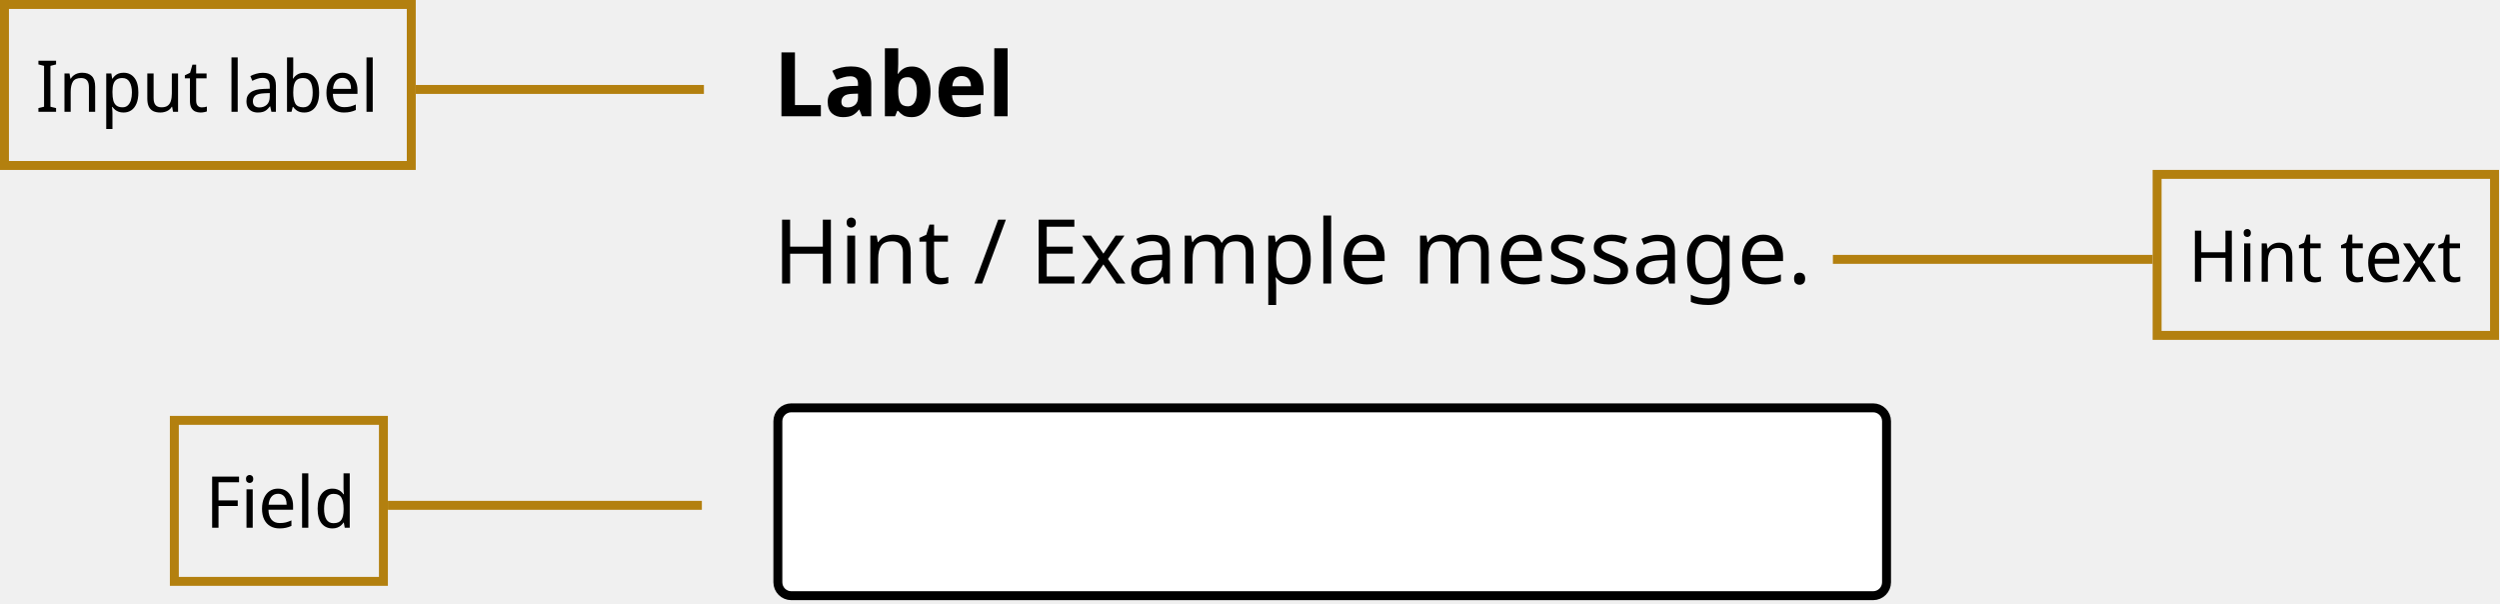
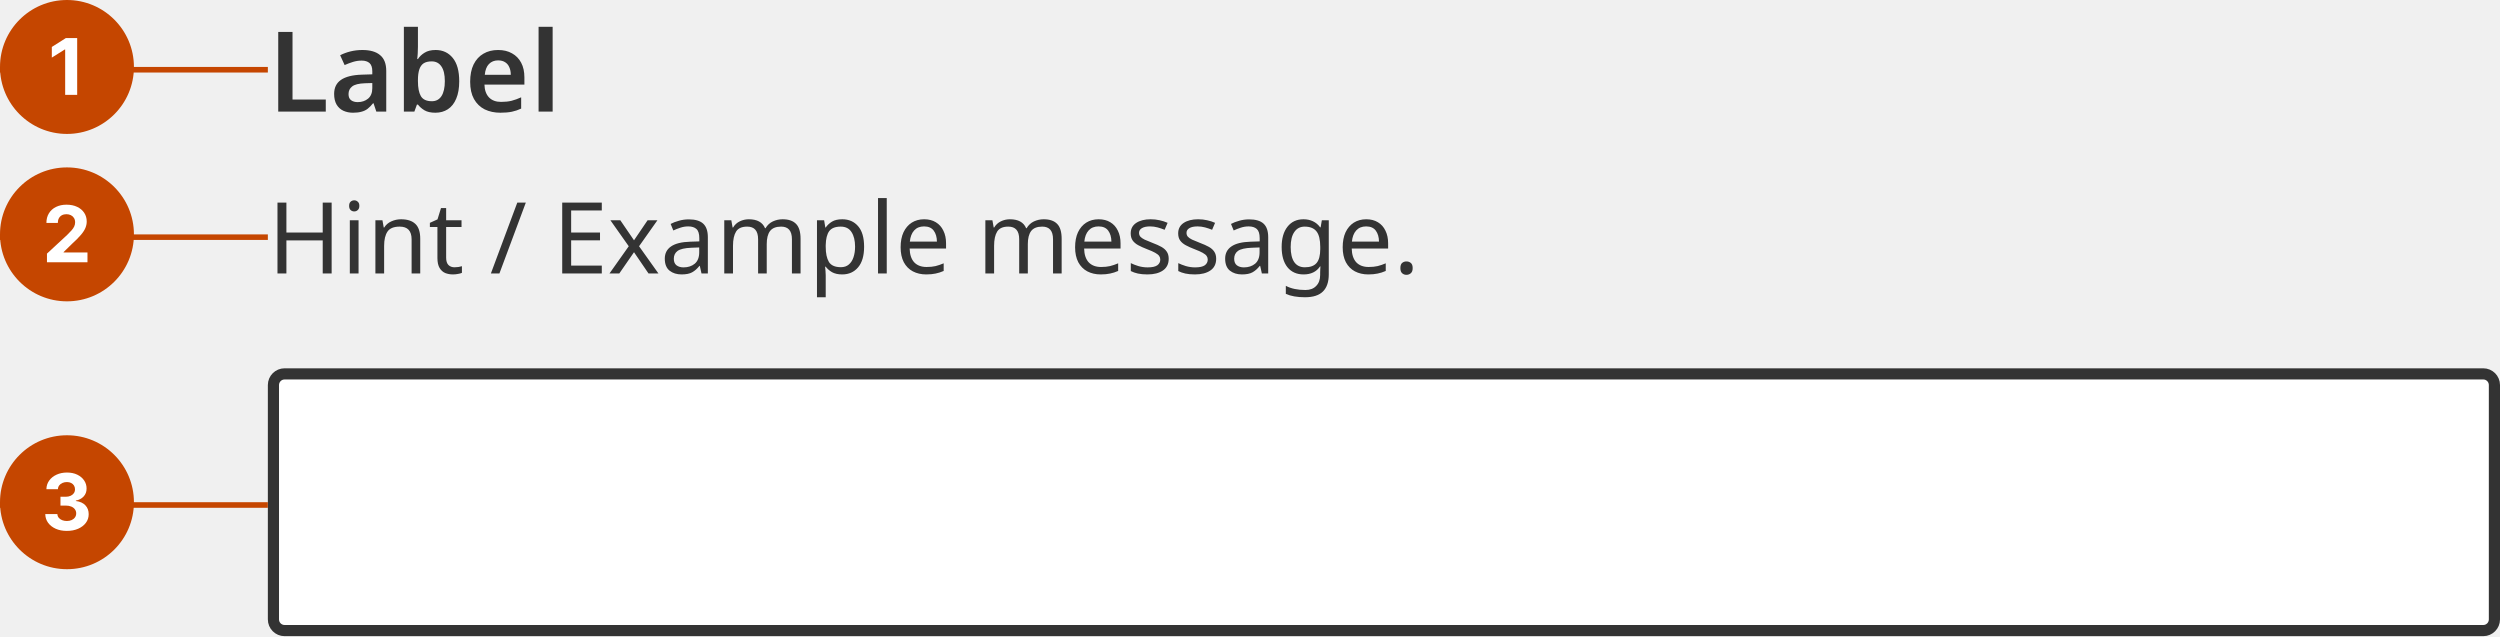
- <svg xmlns="http://www.w3.org/2000/svg" width="559" height="135" viewBox="0 0 559 135" fill="none">
-   <path d="M174.8 25.994V11.714H177.82V23.494H183.62V25.994H174.8ZM190.349 14.854C191.815 14.854 192.935 15.174 193.709 15.814C194.495 16.441 194.889 17.407 194.889 18.714V25.994H192.809L192.229 24.514H192.149C191.682 25.101 191.189 25.527 190.669 25.794C190.149 26.061 189.435 26.194 188.529 26.194C187.555 26.194 186.749 25.914 186.109 25.354C185.469 24.781 185.149 23.907 185.149 22.734C185.149 21.574 185.555 20.721 186.369 20.174C187.182 19.614 188.402 19.308 190.029 19.254L191.929 19.194V18.714C191.929 18.141 191.775 17.721 191.469 17.454C191.175 17.188 190.762 17.054 190.229 17.054C189.695 17.054 189.175 17.134 188.669 17.294C188.162 17.441 187.655 17.628 187.149 17.854L186.169 15.834C186.755 15.527 187.402 15.287 188.109 15.114C188.829 14.941 189.575 14.854 190.349 14.854ZM190.769 20.974C189.809 21.001 189.142 21.174 188.769 21.494C188.395 21.814 188.209 22.234 188.209 22.754C188.209 23.207 188.342 23.534 188.609 23.734C188.875 23.921 189.222 24.014 189.649 24.014C190.289 24.014 190.829 23.828 191.269 23.454C191.709 23.067 191.929 22.527 191.929 21.834V20.934L190.769 20.974ZM200.919 14.334C200.919 14.748 200.906 15.154 200.879 15.554C200.852 15.954 200.826 16.267 200.799 16.494H200.919C201.212 16.041 201.606 15.661 202.099 15.354C202.592 15.034 203.232 14.874 204.019 14.874C205.246 14.874 206.239 15.354 206.999 16.314C207.759 17.261 208.139 18.661 208.139 20.514C208.139 22.381 207.752 23.794 206.979 24.754C206.206 25.714 205.192 26.194 203.939 26.194C203.139 26.194 202.506 26.054 202.039 25.774C201.586 25.481 201.212 25.154 200.919 24.794H200.719L200.219 25.994H197.939V10.794H200.919V14.334ZM203.059 17.254C202.286 17.254 201.739 17.494 201.419 17.974C201.112 18.454 200.946 19.188 200.919 20.174V20.494C200.919 21.547 201.072 22.361 201.379 22.934C201.699 23.494 202.272 23.774 203.099 23.774C203.712 23.774 204.199 23.494 204.559 22.934C204.919 22.361 205.099 21.541 205.099 20.474C205.099 19.407 204.912 18.608 204.539 18.074C204.179 17.527 203.686 17.254 203.059 17.254ZM215.095 14.874C216.602 14.874 217.795 15.307 218.675 16.174C219.555 17.027 219.995 18.247 219.995 19.834V21.274H212.955C212.982 22.114 213.228 22.774 213.695 23.254C214.175 23.734 214.835 23.974 215.675 23.974C216.382 23.974 217.022 23.907 217.595 23.774C218.168 23.628 218.762 23.407 219.375 23.114V25.414C218.842 25.681 218.275 25.874 217.675 25.994C217.088 26.128 216.375 26.194 215.535 26.194C214.442 26.194 213.475 25.994 212.635 25.594C211.795 25.181 211.135 24.561 210.655 23.734C210.175 22.907 209.935 21.867 209.935 20.614C209.935 19.334 210.148 18.274 210.575 17.434C211.015 16.581 211.622 15.941 212.395 15.514C213.168 15.088 214.068 14.874 215.095 14.874ZM215.115 16.994C214.542 16.994 214.062 17.181 213.675 17.554C213.302 17.927 213.082 18.508 213.015 19.294H217.195C217.182 18.628 217.008 18.081 216.675 17.654C216.342 17.214 215.822 16.994 215.115 16.994ZM225.392 25.994H222.412V10.794H225.392V25.994Z" fill="black" />
-   <path d="M185.86 63.395H184.06V56.734H176.74V63.395H174.94V49.114H176.74V55.154H184.06V49.114H185.86V63.395ZM190.424 48.654C190.691 48.654 190.924 48.748 191.124 48.934C191.338 49.108 191.444 49.388 191.444 49.775C191.444 50.148 191.338 50.428 191.124 50.614C190.924 50.801 190.691 50.895 190.424 50.895C190.131 50.895 189.884 50.801 189.684 50.614C189.484 50.428 189.384 50.148 189.384 49.775C189.384 49.388 189.484 49.108 189.684 48.934C189.884 48.748 190.131 48.654 190.424 48.654ZM191.284 52.675V63.395H189.524V52.675H191.284ZM199.84 52.474C201.12 52.474 202.087 52.788 202.74 53.414C203.394 54.028 203.72 55.028 203.72 56.414V63.395H201.98V56.535C201.98 54.815 201.18 53.955 199.58 53.955C198.394 53.955 197.574 54.288 197.12 54.955C196.667 55.621 196.44 56.581 196.44 57.834V63.395H194.68V52.675H196.1L196.36 54.135H196.46C196.807 53.575 197.287 53.161 197.9 52.895C198.514 52.614 199.16 52.474 199.84 52.474ZM210.624 62.154C210.89 62.154 211.164 62.135 211.444 62.094C211.724 62.041 211.95 61.988 212.124 61.934V63.275C211.937 63.368 211.67 63.441 211.324 63.495C210.977 63.561 210.644 63.594 210.324 63.594C209.764 63.594 209.244 63.501 208.764 63.315C208.297 63.114 207.917 62.775 207.624 62.294C207.33 61.815 207.184 61.141 207.184 60.275V54.035H205.664V53.194L207.204 52.495L207.904 50.215H208.944V52.675H212.044V54.035H208.944V60.234C208.944 60.888 209.097 61.374 209.404 61.694C209.724 62.001 210.13 62.154 210.624 62.154ZM225.006 49.114L219.686 63.395H217.966L223.286 49.114H225.006ZM240.322 63.395H232.342V49.114H240.322V50.694H234.142V55.154H239.962V56.715H234.142V61.815H240.322V63.395ZM245.756 57.914L242.056 52.675H244.056L246.816 56.715L249.556 52.675H251.536L247.836 57.914L251.736 63.395H249.736L246.816 59.114L243.856 63.395H241.876L245.756 57.914ZM257.862 52.495C259.168 52.495 260.135 52.781 260.762 53.355C261.388 53.928 261.702 54.841 261.702 56.094V63.395H260.422L260.082 61.874H260.002C259.535 62.461 259.042 62.895 258.522 63.175C258.015 63.455 257.308 63.594 256.402 63.594C255.428 63.594 254.622 63.341 253.982 62.834C253.342 62.315 253.022 61.508 253.022 60.414C253.022 59.348 253.442 58.528 254.282 57.955C255.122 57.368 256.415 57.048 258.162 56.995L259.982 56.934V56.294C259.982 55.401 259.788 54.781 259.402 54.434C259.015 54.088 258.468 53.914 257.762 53.914C257.202 53.914 256.668 54.001 256.162 54.175C255.655 54.334 255.182 54.521 254.742 54.734L254.202 53.414C254.668 53.161 255.222 52.948 255.862 52.775C256.502 52.588 257.168 52.495 257.862 52.495ZM258.382 58.215C257.048 58.268 256.122 58.481 255.602 58.855C255.095 59.228 254.842 59.755 254.842 60.434C254.842 61.035 255.022 61.474 255.382 61.755C255.755 62.035 256.228 62.175 256.802 62.175C257.708 62.175 258.462 61.928 259.062 61.434C259.662 60.928 259.962 60.154 259.962 59.114V58.154L258.382 58.215ZM276.773 52.474C277.986 52.474 278.893 52.788 279.493 53.414C280.093 54.028 280.393 55.028 280.393 56.414V63.395H278.653V56.495C278.653 54.801 277.926 53.955 276.473 53.955C275.433 53.955 274.686 54.255 274.233 54.855C273.793 55.455 273.573 56.328 273.573 57.474V63.395H271.833V56.495C271.833 54.801 271.099 53.955 269.633 53.955C268.553 53.955 267.806 54.288 267.393 54.955C266.979 55.621 266.773 56.581 266.773 57.834V63.395H265.013V52.675H266.433L266.693 54.135H266.793C267.126 53.575 267.573 53.161 268.133 52.895C268.706 52.614 269.313 52.474 269.953 52.474C271.633 52.474 272.726 53.075 273.233 54.275H273.333C273.693 53.661 274.179 53.208 274.793 52.914C275.419 52.621 276.079 52.474 276.773 52.474ZM288.804 52.474C290.124 52.474 291.184 52.934 291.984 53.855C292.797 54.775 293.204 56.161 293.204 58.014C293.204 59.841 292.797 61.228 291.984 62.175C291.184 63.121 290.117 63.594 288.784 63.594C287.957 63.594 287.271 63.441 286.724 63.135C286.191 62.815 285.771 62.448 285.464 62.035H285.344C285.371 62.261 285.397 62.548 285.424 62.895C285.451 63.241 285.464 63.541 285.464 63.794V68.195H283.704V52.675H285.144L285.384 54.135H285.464C285.784 53.668 286.204 53.275 286.724 52.955C287.244 52.635 287.937 52.474 288.804 52.474ZM288.484 53.955C287.391 53.955 286.617 54.261 286.164 54.874C285.724 55.488 285.491 56.421 285.464 57.675V58.014C285.464 59.334 285.677 60.355 286.104 61.075C286.544 61.781 287.351 62.135 288.524 62.135C289.177 62.135 289.711 61.955 290.124 61.594C290.551 61.234 290.864 60.748 291.064 60.135C291.277 59.508 291.384 58.794 291.384 57.995C291.384 56.768 291.144 55.788 290.664 55.054C290.197 54.321 289.471 53.955 288.484 53.955ZM297.769 63.395H296.009V48.194H297.769V63.395ZM305.305 52.474C306.225 52.474 307.012 52.675 307.665 53.075C308.332 53.474 308.838 54.041 309.185 54.775C309.545 55.495 309.725 56.341 309.725 57.315V58.374H302.385C302.412 59.588 302.718 60.514 303.305 61.154C303.905 61.781 304.738 62.094 305.805 62.094C306.485 62.094 307.085 62.035 307.605 61.914C308.138 61.781 308.685 61.594 309.245 61.355V62.895C308.698 63.135 308.158 63.308 307.625 63.414C307.092 63.535 306.458 63.594 305.725 63.594C304.712 63.594 303.812 63.388 303.025 62.974C302.252 62.561 301.645 61.948 301.205 61.135C300.778 60.308 300.565 59.301 300.565 58.114C300.565 56.941 300.758 55.934 301.145 55.094C301.545 54.255 302.098 53.608 302.805 53.154C303.525 52.701 304.358 52.474 305.305 52.474ZM305.285 53.914C304.445 53.914 303.778 54.188 303.285 54.734C302.805 55.268 302.518 56.014 302.425 56.974H307.885C307.872 56.068 307.658 55.334 307.245 54.775C306.832 54.201 306.178 53.914 305.285 53.914ZM329.409 52.474C330.623 52.474 331.529 52.788 332.129 53.414C332.729 54.028 333.029 55.028 333.029 56.414V63.395H331.289V56.495C331.289 54.801 330.563 53.955 329.109 53.955C328.069 53.955 327.323 54.255 326.869 54.855C326.429 55.455 326.209 56.328 326.209 57.474V63.395H324.469V56.495C324.469 54.801 323.736 53.955 322.269 53.955C321.189 53.955 320.443 54.288 320.029 54.955C319.616 55.621 319.409 56.581 319.409 57.834V63.395H317.649V52.675H319.069L319.329 54.135H319.429C319.763 53.575 320.209 53.161 320.769 52.895C321.343 52.614 321.949 52.474 322.589 52.474C324.269 52.474 325.363 53.075 325.869 54.275H325.969C326.329 53.661 326.816 53.208 327.429 52.914C328.056 52.621 328.716 52.474 329.409 52.474ZM340.481 52.474C341.401 52.474 342.187 52.675 342.841 53.075C343.507 53.474 344.014 54.041 344.361 54.775C344.721 55.495 344.901 56.341 344.901 57.315V58.374H337.561C337.587 59.588 337.894 60.514 338.481 61.154C339.081 61.781 339.914 62.094 340.981 62.094C341.661 62.094 342.261 62.035 342.781 61.914C343.314 61.781 343.861 61.594 344.421 61.355V62.895C343.874 63.135 343.334 63.308 342.801 63.414C342.267 63.535 341.634 63.594 340.901 63.594C339.887 63.594 338.987 63.388 338.201 62.974C337.427 62.561 336.821 61.948 336.381 61.135C335.954 60.308 335.741 59.301 335.741 58.114C335.741 56.941 335.934 55.934 336.321 55.094C336.721 54.255 337.274 53.608 337.981 53.154C338.701 52.701 339.534 52.474 340.481 52.474ZM340.461 53.914C339.621 53.914 338.954 54.188 338.461 54.734C337.981 55.268 337.694 56.014 337.601 56.974H343.061C343.047 56.068 342.834 55.334 342.421 54.775C342.007 54.201 341.354 53.914 340.461 53.914ZM354.61 60.434C354.61 61.474 354.223 62.261 353.45 62.794C352.676 63.328 351.636 63.594 350.33 63.594C349.583 63.594 348.936 63.535 348.39 63.414C347.856 63.294 347.383 63.128 346.97 62.914V61.315C347.396 61.528 347.91 61.728 348.51 61.914C349.123 62.088 349.743 62.175 350.37 62.175C351.263 62.175 351.91 62.035 352.31 61.755C352.71 61.461 352.91 61.075 352.91 60.594C352.91 60.328 352.836 60.088 352.69 59.874C352.543 59.661 352.276 59.448 351.89 59.234C351.516 59.021 350.976 58.781 350.27 58.514C349.576 58.248 348.983 57.981 348.49 57.715C347.996 57.448 347.616 57.128 347.35 56.755C347.083 56.381 346.95 55.901 346.95 55.315C346.95 54.408 347.316 53.708 348.05 53.215C348.796 52.721 349.77 52.474 350.97 52.474C351.623 52.474 352.23 52.541 352.79 52.675C353.363 52.794 353.896 52.968 354.39 53.194L353.79 54.594C353.336 54.408 352.863 54.248 352.37 54.114C351.876 53.981 351.37 53.914 350.85 53.914C350.13 53.914 349.576 54.035 349.19 54.275C348.816 54.501 348.63 54.815 348.63 55.215C348.63 55.508 348.716 55.761 348.89 55.974C349.063 56.175 349.35 56.374 349.75 56.575C350.163 56.761 350.71 56.988 351.39 57.255C352.07 57.508 352.65 57.768 353.13 58.035C353.61 58.301 353.976 58.628 354.23 59.014C354.483 59.388 354.61 59.861 354.61 60.434ZM364.18 60.434C364.18 61.474 363.793 62.261 363.02 62.794C362.247 63.328 361.207 63.594 359.9 63.594C359.153 63.594 358.507 63.535 357.96 63.414C357.427 63.294 356.953 63.128 356.54 62.914V61.315C356.967 61.528 357.48 61.728 358.08 61.914C358.693 62.088 359.313 62.175 359.94 62.175C360.833 62.175 361.48 62.035 361.88 61.755C362.28 61.461 362.48 61.075 362.48 60.594C362.48 60.328 362.407 60.088 362.26 59.874C362.113 59.661 361.847 59.448 361.46 59.234C361.087 59.021 360.547 58.781 359.84 58.514C359.147 58.248 358.553 57.981 358.06 57.715C357.567 57.448 357.187 57.128 356.92 56.755C356.653 56.381 356.52 55.901 356.52 55.315C356.52 54.408 356.887 53.708 357.62 53.215C358.367 52.721 359.34 52.474 360.54 52.474C361.193 52.474 361.8 52.541 362.36 52.675C362.933 52.794 363.467 52.968 363.96 53.194L363.36 54.594C362.907 54.408 362.433 54.248 361.94 54.114C361.447 53.981 360.94 53.914 360.42 53.914C359.7 53.914 359.147 54.035 358.76 54.275C358.387 54.501 358.2 54.815 358.2 55.215C358.2 55.508 358.287 55.761 358.46 55.974C358.633 56.175 358.92 56.374 359.32 56.575C359.733 56.761 360.28 56.988 360.96 57.255C361.64 57.508 362.22 57.768 362.7 58.035C363.18 58.301 363.547 58.628 363.8 59.014C364.053 59.388 364.18 59.861 364.18 60.434ZM370.83 52.495C372.137 52.495 373.104 52.781 373.73 53.355C374.357 53.928 374.67 54.841 374.67 56.094V63.395H373.39L373.05 61.874H372.97C372.504 62.461 372.01 62.895 371.49 63.175C370.984 63.455 370.277 63.594 369.37 63.594C368.397 63.594 367.59 63.341 366.95 62.834C366.31 62.315 365.99 61.508 365.99 60.414C365.99 59.348 366.41 58.528 367.25 57.955C368.09 57.368 369.384 57.048 371.13 56.995L372.95 56.934V56.294C372.95 55.401 372.757 54.781 372.37 54.434C371.984 54.088 371.437 53.914 370.73 53.914C370.17 53.914 369.637 54.001 369.13 54.175C368.624 54.334 368.15 54.521 367.71 54.734L367.17 53.414C367.637 53.161 368.19 52.948 368.83 52.775C369.47 52.588 370.137 52.495 370.83 52.495ZM371.35 58.215C370.017 58.268 369.09 58.481 368.57 58.855C368.064 59.228 367.81 59.755 367.81 60.434C367.81 61.035 367.99 61.474 368.35 61.755C368.724 62.035 369.197 62.175 369.77 62.175C370.677 62.175 371.43 61.928 372.03 61.434C372.63 60.928 372.93 60.154 372.93 59.114V58.154L371.35 58.215ZM381.781 52.474C382.488 52.474 383.121 52.608 383.681 52.874C384.255 53.141 384.741 53.548 385.141 54.094H385.241L385.481 52.675H386.881V63.575C386.881 65.108 386.488 66.261 385.701 67.034C384.928 67.808 383.721 68.195 382.081 68.195C380.508 68.195 379.221 67.968 378.221 67.514V65.894C379.275 66.454 380.595 66.734 382.181 66.734C383.101 66.734 383.821 66.461 384.341 65.915C384.875 65.381 385.141 64.648 385.141 63.715V63.294C385.141 63.135 385.148 62.908 385.161 62.614C385.175 62.308 385.188 62.094 385.201 61.974H385.121C384.401 63.054 383.295 63.594 381.801 63.594C380.415 63.594 379.328 63.108 378.541 62.135C377.768 61.161 377.381 59.801 377.381 58.054C377.381 56.348 377.768 54.995 378.541 53.995C379.328 52.981 380.408 52.474 381.781 52.474ZM382.021 53.955C381.128 53.955 380.435 54.315 379.941 55.035C379.448 55.741 379.201 56.755 379.201 58.075C379.201 59.395 379.441 60.408 379.921 61.114C380.415 61.808 381.128 62.154 382.061 62.154C383.141 62.154 383.928 61.868 384.421 61.294C384.915 60.708 385.161 59.768 385.161 58.474V58.054C385.161 56.588 384.908 55.541 384.401 54.914C383.895 54.275 383.101 53.955 382.021 53.955ZM394.426 52.474C395.346 52.474 396.133 52.675 396.786 53.075C397.453 53.474 397.959 54.041 398.306 54.775C398.666 55.495 398.846 56.341 398.846 57.315V58.374H391.506C391.533 59.588 391.839 60.514 392.426 61.154C393.026 61.781 393.859 62.094 394.926 62.094C395.606 62.094 396.206 62.035 396.726 61.914C397.259 61.781 397.806 61.594 398.366 61.355V62.895C397.819 63.135 397.279 63.308 396.746 63.414C396.213 63.535 395.579 63.594 394.846 63.594C393.833 63.594 392.933 63.388 392.146 62.974C391.373 62.561 390.766 61.948 390.326 61.135C389.899 60.308 389.686 59.301 389.686 58.114C389.686 56.941 389.879 55.934 390.266 55.094C390.666 54.255 391.219 53.608 391.926 53.154C392.646 52.701 393.479 52.474 394.426 52.474ZM394.406 53.914C393.566 53.914 392.899 54.188 392.406 54.734C391.926 55.268 391.639 56.014 391.546 56.974H397.006C396.993 56.068 396.779 55.334 396.366 54.775C395.953 54.201 395.299 53.914 394.406 53.914ZM401.315 62.315C401.315 61.821 401.435 61.474 401.675 61.275C401.915 61.075 402.202 60.974 402.535 60.974C402.882 60.974 403.175 61.075 403.415 61.275C403.668 61.474 403.795 61.821 403.795 62.315C403.795 62.794 403.668 63.141 403.415 63.355C403.175 63.568 402.882 63.675 402.535 63.675C402.202 63.675 401.915 63.568 401.675 63.355C401.435 63.141 401.315 62.794 401.315 62.315Z" fill="black" />
-   <rect x="174" y="91.194" width="248" height="42" rx="3" fill="white" />
-   <rect x="174" y="91.194" width="248" height="42" rx="3" stroke="black" stroke-width="2" />
-   <path d="M499.232 62.994H497.808V57.666H492.4V62.994H490.976V51.57H492.4V56.402H497.808V51.57H499.232V62.994ZM503.38 54.418V62.994H501.988V54.418H503.38ZM502.692 51.202C502.905 51.202 503.092 51.277 503.252 51.426C503.412 51.565 503.492 51.789 503.492 52.098C503.492 52.397 503.412 52.621 503.252 52.77C503.092 52.919 502.905 52.994 502.692 52.994C502.468 52.994 502.276 52.919 502.116 52.77C501.956 52.621 501.876 52.397 501.876 52.098C501.876 51.789 501.956 51.565 502.116 51.426C502.276 51.277 502.468 51.202 502.692 51.202ZM509.845 54.258C510.805 54.258 511.53 54.509 512.021 55.01C512.522 55.501 512.773 56.301 512.773 57.41V62.994H511.381V57.506C511.381 56.813 511.237 56.295 510.949 55.954C510.661 55.613 510.218 55.442 509.621 55.442C508.746 55.442 508.138 55.709 507.797 56.242C507.466 56.776 507.301 57.544 507.301 58.546V62.994H505.909V54.418H507.029L507.237 55.586H507.317C507.488 55.288 507.706 55.042 507.973 54.85C508.24 54.648 508.533 54.498 508.853 54.402C509.173 54.306 509.504 54.258 509.845 54.258ZM518.021 62.002C518.223 62.002 518.431 61.986 518.645 61.954C518.858 61.911 519.034 61.869 519.173 61.826V62.898C519.023 62.973 518.81 63.032 518.533 63.074C518.266 63.127 518.01 63.154 517.765 63.154C517.338 63.154 516.943 63.08 516.581 62.93C516.218 62.77 515.925 62.498 515.701 62.114C515.487 61.73 515.381 61.191 515.381 60.498V55.506H514.245V54.834L515.413 54.274L515.941 52.45H516.773V54.418H519.109V55.506H516.773V60.466C516.773 60.989 516.89 61.378 517.125 61.634C517.359 61.88 517.658 62.002 518.021 62.002ZM527.443 62.002C527.645 62.002 527.853 61.986 528.067 61.954C528.28 61.911 528.456 61.869 528.595 61.826V62.898C528.445 62.973 528.232 63.032 527.955 63.074C527.688 63.127 527.432 63.154 527.187 63.154C526.76 63.154 526.365 63.08 526.003 62.93C525.64 62.77 525.347 62.498 525.123 62.114C524.909 61.73 524.803 61.191 524.803 60.498V55.506H523.667V54.834L524.835 54.274L525.363 52.45H526.195V54.418H528.531V55.506H526.195V60.466C526.195 60.989 526.312 61.378 526.547 61.634C526.781 61.88 527.08 62.002 527.443 62.002ZM533.326 54.258C534.02 54.258 534.617 54.418 535.118 54.738C535.62 55.058 536.004 55.511 536.27 56.098C536.548 56.674 536.686 57.352 536.686 58.13V58.978H531.182C531.204 59.949 531.433 60.69 531.87 61.202C532.308 61.703 532.921 61.954 533.71 61.954C534.222 61.954 534.676 61.906 535.07 61.81C535.476 61.703 535.892 61.554 536.318 61.362V62.594C535.902 62.786 535.492 62.925 535.086 63.01C534.692 63.106 534.212 63.154 533.646 63.154C532.878 63.154 532.201 62.989 531.614 62.658C531.028 62.328 530.569 61.837 530.238 61.186C529.908 60.525 529.742 59.719 529.742 58.77C529.742 57.831 529.892 57.026 530.19 56.354C530.489 55.682 530.905 55.165 531.438 54.802C531.982 54.44 532.612 54.258 533.326 54.258ZM533.326 55.41C532.708 55.41 532.217 55.629 531.854 56.066C531.492 56.493 531.278 57.09 531.214 57.858H535.246C535.246 57.367 535.177 56.941 535.038 56.578C534.9 56.215 534.686 55.933 534.398 55.73C534.121 55.517 533.764 55.41 533.326 55.41ZM540.313 58.61L537.529 54.418H539.113L541.161 57.65L543.177 54.418H544.761L541.977 58.61L544.905 62.994H543.321L541.161 59.57L538.969 62.994H537.401L540.313 58.61ZM549.193 62.002C549.395 62.002 549.603 61.986 549.817 61.954C550.03 61.911 550.206 61.869 550.345 61.826V62.898C550.195 62.973 549.982 63.032 549.705 63.074C549.438 63.127 549.182 63.154 548.937 63.154C548.51 63.154 548.115 63.08 547.753 62.93C547.39 62.77 547.097 62.498 546.873 62.114C546.659 61.73 546.553 61.191 546.553 60.498V55.506H545.417V54.834L546.585 54.274L547.113 52.45H547.945V54.418H550.281V55.506H547.945V60.466C547.945 60.989 548.062 61.378 548.297 61.634C548.531 61.88 548.83 62.002 549.193 62.002Z" fill="black" />
-   <rect x="482.52" y="38.994" width="75.48" height="36" stroke="#B3800F" stroke-width="2" />
-   <line x1="481.52" y1="57.994" x2="410" y2="57.994" stroke="#B3800F" stroke-width="2" />
-   <path d="M48.88 117.994H47.456V106.57H53.472V107.834H48.88V111.882H53.184V113.146H48.88V117.994ZM56.531 109.418V117.994H55.139V109.418H56.531ZM55.843 106.202C56.057 106.202 56.243 106.277 56.403 106.426C56.563 106.565 56.643 106.789 56.643 107.098C56.643 107.397 56.563 107.621 56.403 107.77C56.243 107.919 56.057 107.994 55.843 107.994C55.619 107.994 55.427 107.919 55.267 107.77C55.107 107.621 55.027 107.397 55.027 107.098C55.027 106.789 55.107 106.565 55.267 106.426C55.427 106.277 55.619 106.202 55.843 106.202ZM62.197 109.258C62.89 109.258 63.487 109.418 63.989 109.738C64.49 110.058 64.874 110.511 65.141 111.098C65.418 111.674 65.557 112.351 65.557 113.13V113.978H60.053C60.074 114.949 60.303 115.69 60.741 116.202C61.178 116.703 61.791 116.954 62.581 116.954C63.093 116.954 63.546 116.906 63.941 116.81C64.346 116.703 64.762 116.554 65.189 116.362V117.594C64.773 117.786 64.362 117.925 63.957 118.01C63.562 118.106 63.082 118.154 62.517 118.154C61.749 118.154 61.072 117.989 60.485 117.658C59.898 117.327 59.44 116.837 59.109 116.186C58.778 115.525 58.613 114.719 58.613 113.77C58.613 112.831 58.762 112.026 59.061 111.354C59.359 110.682 59.776 110.165 60.309 109.802C60.853 109.439 61.482 109.258 62.197 109.258ZM62.197 110.41C61.578 110.41 61.087 110.629 60.725 111.066C60.362 111.493 60.149 112.09 60.085 112.858H64.117C64.117 112.367 64.047 111.941 63.909 111.578C63.77 111.215 63.557 110.933 63.269 110.73C62.992 110.517 62.634 110.41 62.197 110.41ZM68.969 117.994H67.576V105.834H68.969V117.994ZM74.346 118.154C73.354 118.154 72.554 117.786 71.946 117.05C71.349 116.303 71.05 115.194 71.05 113.722C71.05 112.25 71.354 111.141 71.962 110.394C72.57 109.637 73.37 109.258 74.362 109.258C74.778 109.258 75.141 109.317 75.45 109.434C75.76 109.541 76.026 109.69 76.25 109.882C76.485 110.074 76.682 110.287 76.842 110.522H76.938C76.928 110.383 76.906 110.181 76.874 109.914C76.853 109.637 76.842 109.418 76.842 109.258V105.834H78.234V117.994H77.114L76.906 116.842H76.842C76.682 117.087 76.485 117.311 76.25 117.514C76.026 117.706 75.754 117.861 75.434 117.978C75.125 118.095 74.762 118.154 74.346 118.154ZM74.602 116.986C75.434 116.986 76.016 116.741 76.346 116.25C76.688 115.749 76.858 114.997 76.858 113.994V113.738C76.858 112.671 76.698 111.855 76.378 111.29C76.058 110.714 75.461 110.426 74.586 110.426C73.882 110.426 73.354 110.73 73.002 111.338C72.661 111.935 72.49 112.741 72.49 113.754C72.49 114.778 72.661 115.573 73.002 116.138C73.354 116.703 73.888 116.986 74.602 116.986Z" fill="black" />
-   <rect x="39" y="93.994" width="46.77" height="36" stroke="#B3800F" stroke-width="2" />
-   <line x1="157" y1="112.994" x2="86.77" y2="112.994" stroke="#B3800F" stroke-width="2" />
-   <path d="M12.544 25H8.592V24.168L9.856 23.864V14.728L8.592 14.408V13.576H12.544V14.408L11.28 14.728V23.864L12.544 24.168V25ZM18.356 16.264C19.316 16.264 20.042 16.515 20.532 17.016C21.034 17.507 21.284 18.307 21.284 19.416V25H19.892V19.512C19.892 18.819 19.748 18.301 19.46 17.96C19.172 17.619 18.73 17.448 18.132 17.448C17.258 17.448 16.65 17.715 16.308 18.248C15.978 18.781 15.812 19.549 15.812 20.552V25H14.42V16.424H15.54L15.748 17.592H15.828C15.999 17.293 16.218 17.048 16.484 16.856C16.751 16.653 17.044 16.504 17.364 16.408C17.684 16.312 18.015 16.264 18.356 16.264ZM27.652 16.264C28.644 16.264 29.439 16.632 30.036 17.368C30.644 18.104 30.948 19.213 30.948 20.696C30.948 21.667 30.809 22.488 30.532 23.16C30.255 23.821 29.865 24.323 29.364 24.664C28.873 24.995 28.297 25.16 27.636 25.16C27.22 25.16 26.852 25.101 26.532 24.984C26.223 24.867 25.956 24.717 25.732 24.536C25.508 24.344 25.316 24.136 25.156 23.912H25.06C25.081 24.093 25.103 24.323 25.124 24.6C25.145 24.877 25.156 25.117 25.156 25.32V28.84H23.764V16.424H24.9L25.092 17.592H25.156C25.316 17.347 25.508 17.123 25.732 16.92C25.956 16.717 26.223 16.557 26.532 16.44C26.852 16.323 27.225 16.264 27.652 16.264ZM27.38 17.448C26.847 17.448 26.415 17.56 26.084 17.784C25.764 17.997 25.529 18.323 25.38 18.76C25.231 19.197 25.156 19.752 25.156 20.424V20.696C25.156 21.4 25.22 21.997 25.348 22.488C25.487 22.979 25.721 23.352 26.052 23.608C26.383 23.864 26.836 23.992 27.412 23.992C27.892 23.992 28.287 23.848 28.596 23.56C28.905 23.272 29.135 22.883 29.284 22.392C29.433 21.891 29.508 21.32 29.508 20.68C29.508 19.699 29.332 18.915 28.98 18.328C28.639 17.741 28.105 17.448 27.38 17.448ZM39.83 16.424V25H38.71L38.502 23.864H38.438C38.267 24.163 38.043 24.408 37.766 24.6C37.499 24.792 37.206 24.931 36.886 25.016C36.566 25.112 36.23 25.16 35.878 25.16C35.238 25.16 34.699 25.053 34.262 24.84C33.824 24.616 33.494 24.275 33.27 23.816C33.056 23.357 32.95 22.765 32.95 22.04V16.424H34.358V21.944C34.358 22.627 34.502 23.139 34.79 23.48C35.078 23.821 35.52 23.992 36.118 23.992C36.704 23.992 37.163 23.875 37.494 23.64C37.835 23.395 38.075 23.043 38.214 22.584C38.363 22.115 38.438 21.549 38.438 20.888V16.424H39.83ZM45.126 24.008C45.328 24.008 45.536 23.992 45.75 23.96C45.963 23.917 46.139 23.875 46.278 23.832V24.904C46.128 24.979 45.915 25.037 45.638 25.08C45.371 25.133 45.115 25.16 44.87 25.16C44.443 25.16 44.048 25.085 43.686 24.936C43.323 24.776 43.03 24.504 42.806 24.12C42.592 23.736 42.486 23.197 42.486 22.504V17.512H41.35V16.84L42.518 16.28L43.046 14.456H43.878V16.424H46.214V17.512H43.878V22.472C43.878 22.995 43.995 23.384 44.23 23.64C44.464 23.885 44.763 24.008 45.126 24.008ZM53.172 25H51.78V12.84H53.172V25ZM58.789 16.28C59.771 16.28 60.502 16.509 60.981 16.968C61.472 17.427 61.718 18.157 61.718 19.16V25H60.709L60.438 23.784H60.373C60.139 24.093 59.899 24.355 59.654 24.568C59.419 24.771 59.142 24.92 58.822 25.016C58.512 25.112 58.128 25.16 57.669 25.16C57.19 25.16 56.758 25.069 56.373 24.888C55.989 24.707 55.685 24.429 55.462 24.056C55.237 23.672 55.126 23.192 55.126 22.616C55.126 21.763 55.44 21.107 56.069 20.648C56.699 20.179 57.669 19.923 58.981 19.88L60.342 19.832V19.32C60.342 18.605 60.197 18.109 59.91 17.832C59.632 17.555 59.232 17.416 58.709 17.416C58.294 17.416 57.894 17.485 57.51 17.624C57.136 17.752 56.779 17.901 56.438 18.072L56.005 17.016C56.368 16.813 56.789 16.643 57.27 16.504C57.749 16.355 58.256 16.28 58.789 16.28ZM59.173 20.856C58.192 20.899 57.51 21.069 57.126 21.368C56.752 21.667 56.566 22.088 56.566 22.632C56.566 23.112 56.699 23.464 56.965 23.688C57.232 23.912 57.579 24.024 58.005 24.024C58.667 24.024 59.221 23.827 59.669 23.432C60.117 23.027 60.342 22.408 60.342 21.576V20.808L59.173 20.856ZM65.594 15.8C65.594 16.163 65.583 16.504 65.561 16.824C65.551 17.133 65.535 17.379 65.513 17.56H65.594C65.817 17.197 66.132 16.893 66.537 16.648C66.943 16.403 67.455 16.28 68.073 16.28C69.076 16.28 69.876 16.653 70.474 17.4C71.082 18.136 71.385 19.24 71.385 20.712C71.385 21.693 71.247 22.515 70.969 23.176C70.692 23.837 70.303 24.333 69.802 24.664C69.311 24.995 68.735 25.16 68.073 25.16C67.444 25.16 66.927 25.037 66.522 24.792C66.127 24.547 65.817 24.253 65.594 23.912H65.481L65.21 25H64.201V12.84H65.594V15.8ZM67.817 17.448C67.263 17.448 66.82 17.565 66.49 17.8C66.169 18.024 65.94 18.376 65.802 18.856C65.663 19.325 65.594 19.928 65.594 20.664V20.728C65.594 21.784 65.748 22.595 66.058 23.16C66.377 23.715 66.975 23.992 67.85 23.992C68.543 23.992 69.066 23.709 69.418 23.144C69.769 22.579 69.945 21.763 69.945 20.696C69.945 19.619 69.769 18.808 69.418 18.264C69.066 17.72 68.532 17.448 67.817 17.448ZM76.603 16.264C77.296 16.264 77.894 16.424 78.395 16.744C78.897 17.064 79.281 17.517 79.547 18.104C79.825 18.68 79.963 19.357 79.963 20.136V20.984H74.459C74.481 21.955 74.71 22.696 75.147 23.208C75.585 23.709 76.198 23.96 76.987 23.96C77.499 23.96 77.953 23.912 78.347 23.816C78.752 23.709 79.168 23.56 79.595 23.368V24.6C79.179 24.792 78.769 24.931 78.363 25.016C77.969 25.112 77.489 25.16 76.923 25.16C76.155 25.16 75.478 24.995 74.891 24.664C74.305 24.333 73.846 23.843 73.515 23.192C73.184 22.531 73.019 21.725 73.019 20.776C73.019 19.837 73.168 19.032 73.467 18.36C73.766 17.688 74.182 17.171 74.715 16.808C75.259 16.445 75.888 16.264 76.603 16.264ZM76.603 17.416C75.984 17.416 75.494 17.635 75.131 18.072C74.769 18.499 74.555 19.096 74.491 19.864H78.523C78.523 19.373 78.454 18.947 78.315 18.584C78.177 18.221 77.963 17.939 77.675 17.736C77.398 17.523 77.04 17.416 76.603 17.416ZM83.375 25H81.983V12.84H83.375V25Z" fill="black" />
-   <rect x="1" y="1" width="91" height="36" stroke="#B3800F" stroke-width="2" />
-   <line x1="157.46" y1="20" x2="93" y2="20" stroke="#B3800F" stroke-width="2" />
+ <svg xmlns="http://www.w3.org/2000/svg" width="448" height="114" viewBox="0 0 448 114" fill="none">
+   <path d="M49.86 20V5.72H52.42V17.84H58.38V20H49.86ZM64.936 8.96C66.336 8.96 67.396 9.267 68.116 9.88C68.849 10.48 69.216 11.427 69.216 12.72V20H67.436L66.936 18.5H66.856C66.549 18.887 66.229 19.213 65.896 19.48C65.576 19.733 65.203 19.913 64.776 20.02C64.363 20.14 63.856 20.2 63.256 20.2C62.616 20.2 62.036 20.08 61.516 19.84C61.009 19.6 60.609 19.233 60.316 18.74C60.023 18.233 59.876 17.6 59.876 16.84C59.876 15.72 60.283 14.88 61.096 14.32C61.923 13.747 63.169 13.433 64.836 13.38L66.716 13.32V12.78C66.716 12.087 66.549 11.593 66.216 11.3C65.883 11.007 65.416 10.86 64.816 10.86C64.269 10.86 63.743 10.94 63.236 11.1C62.729 11.26 62.236 11.447 61.756 11.66L60.956 9.9C61.489 9.62 62.096 9.393 62.776 9.22C63.469 9.047 64.189 8.96 64.936 8.96ZM65.396 14.92C64.289 14.96 63.523 15.153 63.096 15.5C62.669 15.833 62.456 16.287 62.456 16.86C62.456 17.367 62.609 17.733 62.916 17.96C63.223 18.187 63.616 18.3 64.096 18.3C64.829 18.3 65.449 18.093 65.956 17.68C66.463 17.253 66.716 16.627 66.716 15.8V14.88L65.396 14.92ZM74.894 8.4C74.894 8.827 74.881 9.24 74.854 9.64C74.827 10.04 74.801 10.353 74.774 10.58H74.894C75.187 10.127 75.587 9.747 76.094 9.44C76.601 9.12 77.261 8.96 78.074 8.96C79.341 8.96 80.361 9.433 81.134 10.38C81.907 11.327 82.294 12.72 82.294 14.56C82.294 15.8 82.114 16.84 81.754 17.68C81.407 18.52 80.907 19.153 80.254 19.58C79.614 19.993 78.867 20.2 78.014 20.2C77.201 20.2 76.547 20.053 76.054 19.76C75.574 19.467 75.187 19.127 74.894 18.74H74.714L74.254 20H72.374V4.8H74.894V8.4ZM77.354 11C76.741 11 76.254 11.12 75.894 11.36C75.547 11.6 75.294 11.967 75.134 12.46C74.974 12.953 74.894 13.58 74.894 14.34V14.56C74.894 15.72 75.067 16.607 75.414 17.22C75.774 17.833 76.434 18.14 77.394 18.14C78.141 18.14 78.714 17.833 79.114 17.22C79.514 16.593 79.714 15.7 79.714 14.54C79.714 13.367 79.507 12.487 79.094 11.9C78.694 11.3 78.114 11 77.354 11ZM89.253 8.96C90.227 8.96 91.06 9.16 91.753 9.56C92.46 9.947 93.007 10.507 93.393 11.24C93.78 11.96 93.973 12.84 93.973 13.88V15.16H86.813C86.84 16.147 87.113 16.913 87.633 17.46C88.153 17.993 88.873 18.26 89.793 18.26C90.5 18.26 91.127 18.193 91.673 18.06C92.233 17.913 92.807 17.707 93.393 17.44V19.46C92.86 19.713 92.307 19.9 91.733 20.02C91.16 20.14 90.473 20.2 89.673 20.2C88.62 20.2 87.68 20 86.853 19.6C86.04 19.187 85.4 18.567 84.933 17.74C84.48 16.913 84.253 15.887 84.253 14.66C84.253 13.42 84.46 12.38 84.873 11.54C85.3 10.687 85.887 10.047 86.633 9.62C87.38 9.18 88.253 8.96 89.253 8.96ZM89.253 10.82C88.587 10.82 88.04 11.04 87.613 11.48C87.2 11.907 86.953 12.547 86.873 13.4H91.533C91.533 12.893 91.447 12.447 91.273 12.06C91.113 11.673 90.867 11.373 90.533 11.16C90.2 10.933 89.773 10.82 89.253 10.82ZM99.034 20H96.514V4.8H99.034V20Z" fill="#333333" />
+   <path d="M59.431 49H57.831V43.08H51.324V49H49.724V36.307H51.324V41.676H57.831V36.307H59.431V49ZM63.488 35.898C63.725 35.898 63.933 35.981 64.11 36.147C64.3 36.301 64.395 36.55 64.395 36.893C64.395 37.225 64.3 37.474 64.11 37.64C63.933 37.806 63.725 37.889 63.488 37.889C63.227 37.889 63.008 37.806 62.83 37.64C62.653 37.474 62.564 37.225 62.564 36.893C62.564 36.55 62.653 36.301 62.83 36.147C63.008 35.981 63.227 35.898 63.488 35.898ZM64.253 39.471V49H62.688V39.471H64.253ZM71.858 39.293C72.996 39.293 73.855 39.572 74.436 40.129C75.017 40.674 75.307 41.563 75.307 42.796V49H73.76V42.902C73.76 41.373 73.049 40.609 71.627 40.609C70.572 40.609 69.843 40.905 69.44 41.498C69.037 42.09 68.836 42.944 68.836 44.058V49H67.272V39.471H68.534L68.765 40.769H68.854C69.162 40.271 69.589 39.904 70.134 39.667C70.679 39.418 71.254 39.293 71.858 39.293ZM81.443 47.898C81.68 47.898 81.923 47.88 82.172 47.844C82.421 47.797 82.623 47.75 82.777 47.702V48.893C82.611 48.976 82.374 49.041 82.066 49.089C81.757 49.148 81.461 49.178 81.177 49.178C80.679 49.178 80.217 49.095 79.79 48.929C79.375 48.751 79.037 48.449 78.777 48.022C78.516 47.596 78.386 46.997 78.386 46.227V40.68H77.034V39.933L78.403 39.311L79.026 37.284H79.95V39.471H82.706V40.68H79.95V46.191C79.95 46.772 80.086 47.204 80.359 47.489C80.643 47.761 81.005 47.898 81.443 47.898ZM94.227 36.307L89.498 49H87.969L92.698 36.307H94.227ZM107.842 49H100.749V36.307H107.842V37.711H102.349V41.676H107.522V43.062H102.349V47.596H107.842V49ZM112.672 44.129L109.383 39.471H111.161L113.614 43.062L116.049 39.471H117.809L114.521 44.129L117.987 49H116.209L113.614 45.196L110.983 49H109.223L112.672 44.129ZM123.433 39.311C124.594 39.311 125.453 39.566 126.01 40.076C126.567 40.585 126.846 41.397 126.846 42.511V49H125.708L125.406 47.649H125.335C124.92 48.17 124.481 48.556 124.019 48.804C123.569 49.053 122.941 49.178 122.135 49.178C121.27 49.178 120.553 48.953 119.984 48.502C119.415 48.04 119.13 47.323 119.13 46.351C119.13 45.403 119.504 44.674 120.25 44.164C120.997 43.643 122.147 43.358 123.699 43.311L125.317 43.258V42.689C125.317 41.895 125.145 41.344 124.801 41.036C124.458 40.727 123.972 40.573 123.344 40.573C122.846 40.573 122.372 40.65 121.921 40.804C121.471 40.947 121.05 41.113 120.659 41.302L120.179 40.129C120.594 39.904 121.086 39.714 121.655 39.56C122.224 39.394 122.816 39.311 123.433 39.311ZM123.895 44.396C122.71 44.443 121.886 44.633 121.424 44.964C120.973 45.296 120.748 45.764 120.748 46.369C120.748 46.902 120.908 47.293 121.228 47.542C121.56 47.791 121.981 47.916 122.49 47.916C123.296 47.916 123.966 47.696 124.499 47.258C125.033 46.807 125.299 46.12 125.299 45.196V44.342L123.895 44.396ZM140.242 39.293C141.321 39.293 142.127 39.572 142.66 40.129C143.193 40.674 143.46 41.563 143.46 42.796V49H141.913V42.867C141.913 41.361 141.267 40.609 139.976 40.609C139.051 40.609 138.387 40.876 137.984 41.409C137.593 41.942 137.398 42.718 137.398 43.738V49H135.851V42.867C135.851 41.361 135.199 40.609 133.896 40.609C132.936 40.609 132.272 40.905 131.904 41.498C131.537 42.09 131.353 42.944 131.353 44.058V49H129.789V39.471H131.051L131.282 40.769H131.371C131.667 40.271 132.064 39.904 132.562 39.667C133.072 39.418 133.611 39.293 134.18 39.293C135.673 39.293 136.645 39.827 137.096 40.893H137.184C137.504 40.348 137.937 39.945 138.482 39.684C139.039 39.424 139.626 39.293 140.242 39.293ZM150.937 39.293C152.11 39.293 153.052 39.702 153.763 40.52C154.486 41.338 154.848 42.57 154.848 44.218C154.848 45.842 154.486 47.074 153.763 47.916C153.052 48.757 152.104 49.178 150.919 49.178C150.184 49.178 149.574 49.041 149.088 48.769C148.614 48.484 148.241 48.158 147.968 47.791H147.861C147.885 47.993 147.909 48.247 147.932 48.556C147.956 48.864 147.968 49.13 147.968 49.356V53.267H146.403V39.471H147.683L147.897 40.769H147.968C148.252 40.354 148.626 40.004 149.088 39.72C149.55 39.436 150.166 39.293 150.937 39.293ZM150.652 40.609C149.681 40.609 148.993 40.882 148.59 41.427C148.199 41.972 147.992 42.801 147.968 43.916V44.218C147.968 45.391 148.158 46.298 148.537 46.938C148.928 47.566 149.645 47.88 150.688 47.88C151.269 47.88 151.743 47.72 152.11 47.4C152.489 47.08 152.768 46.647 152.946 46.102C153.135 45.545 153.23 44.911 153.23 44.2C153.23 43.11 153.017 42.239 152.59 41.587C152.175 40.935 151.529 40.609 150.652 40.609ZM158.905 49H157.341V35.489H158.905V49ZM165.604 39.293C166.422 39.293 167.121 39.471 167.702 39.827C168.295 40.182 168.745 40.686 169.053 41.338C169.373 41.978 169.533 42.73 169.533 43.596V44.538H163.009C163.032 45.616 163.305 46.44 163.827 47.009C164.36 47.566 165.101 47.844 166.049 47.844C166.653 47.844 167.187 47.791 167.649 47.684C168.123 47.566 168.609 47.4 169.107 47.187V48.556C168.621 48.769 168.141 48.923 167.667 49.018C167.192 49.124 166.629 49.178 165.978 49.178C165.077 49.178 164.277 48.994 163.578 48.627C162.89 48.259 162.351 47.714 161.96 46.991C161.581 46.256 161.391 45.361 161.391 44.307C161.391 43.264 161.563 42.369 161.907 41.622C162.262 40.876 162.754 40.301 163.382 39.898C164.022 39.495 164.763 39.293 165.604 39.293ZM165.587 40.573C164.84 40.573 164.247 40.816 163.809 41.302C163.382 41.776 163.127 42.44 163.044 43.293H167.898C167.886 42.487 167.696 41.836 167.329 41.338C166.961 40.828 166.381 40.573 165.587 40.573ZM187.03 39.293C188.109 39.293 188.915 39.572 189.448 40.129C189.982 40.674 190.248 41.563 190.248 42.796V49H188.702V42.867C188.702 41.361 188.056 40.609 186.764 40.609C185.839 40.609 185.176 40.876 184.773 41.409C184.382 41.942 184.186 42.718 184.186 43.738V49H182.639V42.867C182.639 41.361 181.987 40.609 180.684 40.609C179.724 40.609 179.06 40.905 178.693 41.498C178.325 42.09 178.142 42.944 178.142 44.058V49H176.577V39.471H177.839L178.07 40.769H178.159C178.456 40.271 178.853 39.904 179.35 39.667C179.86 39.418 180.399 39.293 180.968 39.293C182.462 39.293 183.433 39.827 183.884 40.893H183.973C184.293 40.348 184.725 39.945 185.27 39.684C185.827 39.424 186.414 39.293 187.03 39.293ZM196.872 39.293C197.689 39.293 198.389 39.471 198.969 39.827C199.562 40.182 200.012 40.686 200.321 41.338C200.641 41.978 200.801 42.73 200.801 43.596V44.538H194.276C194.3 45.616 194.572 46.44 195.094 47.009C195.627 47.566 196.368 47.844 197.316 47.844C197.921 47.844 198.454 47.791 198.916 47.684C199.39 47.566 199.876 47.4 200.374 47.187V48.556C199.888 48.769 199.408 48.923 198.934 49.018C198.46 49.124 197.897 49.178 197.245 49.178C196.344 49.178 195.544 48.994 194.845 48.627C194.158 48.259 193.618 47.714 193.227 46.991C192.848 46.256 192.658 45.361 192.658 44.307C192.658 43.264 192.83 42.369 193.174 41.622C193.529 40.876 194.021 40.301 194.649 39.898C195.289 39.495 196.03 39.293 196.872 39.293ZM196.854 40.573C196.107 40.573 195.515 40.816 195.076 41.302C194.649 41.776 194.395 42.44 194.312 43.293H199.165C199.153 42.487 198.964 41.836 198.596 41.338C198.229 40.828 197.648 40.573 196.854 40.573ZM209.431 46.369C209.431 47.293 209.087 47.993 208.4 48.467C207.712 48.941 206.788 49.178 205.626 49.178C204.963 49.178 204.388 49.124 203.902 49.018C203.428 48.911 203.007 48.763 202.64 48.573V47.151C203.019 47.341 203.475 47.519 204.009 47.684C204.554 47.839 205.105 47.916 205.662 47.916C206.456 47.916 207.031 47.791 207.386 47.542C207.742 47.282 207.92 46.938 207.92 46.511C207.92 46.274 207.855 46.061 207.724 45.871C207.594 45.681 207.357 45.492 207.013 45.302C206.681 45.113 206.201 44.899 205.573 44.662C204.957 44.425 204.429 44.188 203.991 43.951C203.552 43.714 203.215 43.43 202.978 43.098C202.74 42.766 202.622 42.339 202.622 41.818C202.622 41.012 202.948 40.39 203.6 39.951C204.263 39.513 205.129 39.293 206.195 39.293C206.776 39.293 207.315 39.353 207.813 39.471C208.323 39.578 208.797 39.732 209.235 39.933L208.702 41.178C208.299 41.012 207.878 40.87 207.44 40.751C207.001 40.633 206.551 40.573 206.089 40.573C205.449 40.573 204.957 40.68 204.613 40.893C204.281 41.095 204.115 41.373 204.115 41.729C204.115 41.99 204.192 42.215 204.346 42.404C204.5 42.582 204.755 42.76 205.111 42.938C205.478 43.104 205.964 43.305 206.569 43.542C207.173 43.767 207.689 43.998 208.115 44.236C208.542 44.473 208.868 44.763 209.093 45.107C209.318 45.438 209.431 45.859 209.431 46.369ZM217.938 46.369C217.938 47.293 217.594 47.993 216.907 48.467C216.219 48.941 215.295 49.178 214.133 49.178C213.47 49.178 212.895 49.124 212.409 49.018C211.935 48.911 211.514 48.763 211.147 48.573V47.151C211.526 47.341 211.982 47.519 212.516 47.684C213.061 47.839 213.612 47.916 214.169 47.916C214.963 47.916 215.538 47.791 215.893 47.542C216.249 47.282 216.427 46.938 216.427 46.511C216.427 46.274 216.361 46.061 216.231 45.871C216.101 45.681 215.864 45.492 215.52 45.302C215.188 45.113 214.708 44.899 214.08 44.662C213.464 44.425 212.936 44.188 212.498 43.951C212.059 43.714 211.721 43.43 211.484 43.098C211.247 42.766 211.129 42.339 211.129 41.818C211.129 41.012 211.455 40.39 212.107 39.951C212.77 39.513 213.636 39.293 214.702 39.293C215.283 39.293 215.822 39.353 216.32 39.471C216.83 39.578 217.304 39.732 217.742 39.933L217.209 41.178C216.806 41.012 216.385 40.87 215.947 40.751C215.508 40.633 215.058 40.573 214.596 40.573C213.956 40.573 213.464 40.68 213.12 40.893C212.788 41.095 212.622 41.373 212.622 41.729C212.622 41.99 212.699 42.215 212.853 42.404C213.007 42.582 213.262 42.76 213.618 42.938C213.985 43.104 214.471 43.305 215.076 43.542C215.68 43.767 216.196 43.998 216.622 44.236C217.049 44.473 217.375 44.763 217.6 45.107C217.825 45.438 217.938 45.859 217.938 46.369ZM223.849 39.311C225.011 39.311 225.87 39.566 226.427 40.076C226.984 40.585 227.263 41.397 227.263 42.511V49H226.125L225.823 47.649H225.751C225.337 48.17 224.898 48.556 224.436 48.804C223.985 49.053 223.357 49.178 222.551 49.178C221.686 49.178 220.969 48.953 220.4 48.502C219.831 48.04 219.547 47.323 219.547 46.351C219.547 45.403 219.92 44.674 220.667 44.164C221.414 43.643 222.563 43.358 224.116 43.311L225.734 43.258V42.689C225.734 41.895 225.562 41.344 225.218 41.036C224.874 40.727 224.388 40.573 223.76 40.573C223.263 40.573 222.788 40.65 222.338 40.804C221.888 40.947 221.467 41.113 221.076 41.302L220.596 40.129C221.011 39.904 221.503 39.714 222.071 39.56C222.64 39.394 223.233 39.311 223.849 39.311ZM224.311 44.396C223.126 44.443 222.303 44.633 221.84 44.964C221.39 45.296 221.165 45.764 221.165 46.369C221.165 46.902 221.325 47.293 221.645 47.542C221.977 47.791 222.397 47.916 222.907 47.916C223.713 47.916 224.383 47.696 224.916 47.258C225.449 46.807 225.716 46.12 225.716 45.196V44.342L224.311 44.396ZM233.583 39.293C234.211 39.293 234.774 39.412 235.272 39.649C235.782 39.886 236.214 40.247 236.57 40.733H236.659L236.872 39.471H238.117V49.16C238.117 50.523 237.767 51.548 237.068 52.236C236.38 52.923 235.308 53.267 233.85 53.267C232.451 53.267 231.308 53.065 230.419 52.662V51.222C231.355 51.72 232.529 51.969 233.939 51.969C234.757 51.969 235.397 51.726 235.859 51.24C236.333 50.766 236.57 50.114 236.57 49.284V48.911C236.57 48.769 236.576 48.567 236.588 48.307C236.6 48.034 236.611 47.844 236.623 47.738H236.552C235.912 48.698 234.929 49.178 233.601 49.178C232.369 49.178 231.403 48.745 230.703 47.88C230.016 47.015 229.672 45.806 229.672 44.253C229.672 42.736 230.016 41.533 230.703 40.644C231.403 39.744 232.363 39.293 233.583 39.293ZM233.797 40.609C233.003 40.609 232.386 40.929 231.948 41.569C231.509 42.197 231.29 43.098 231.29 44.271C231.29 45.444 231.503 46.345 231.93 46.973C232.369 47.59 233.003 47.898 233.832 47.898C234.792 47.898 235.491 47.643 235.93 47.133C236.369 46.612 236.588 45.776 236.588 44.627V44.253C236.588 42.95 236.363 42.019 235.912 41.462C235.462 40.893 234.757 40.609 233.797 40.609ZM244.823 39.293C245.641 39.293 246.34 39.471 246.921 39.827C247.513 40.182 247.964 40.686 248.272 41.338C248.592 41.978 248.752 42.73 248.752 43.596V44.538H242.228C242.251 45.616 242.524 46.44 243.045 47.009C243.579 47.566 244.319 47.844 245.268 47.844C245.872 47.844 246.405 47.791 246.868 47.684C247.342 47.566 247.828 47.4 248.325 47.187V48.556C247.839 48.769 247.359 48.923 246.885 49.018C246.411 49.124 245.848 49.178 245.196 49.178C244.296 49.178 243.496 48.994 242.796 48.627C242.109 48.259 241.57 47.714 241.179 46.991C240.799 46.256 240.61 45.361 240.61 44.307C240.61 43.264 240.782 42.369 241.125 41.622C241.481 40.876 241.973 40.301 242.601 39.898C243.241 39.495 243.982 39.293 244.823 39.293ZM244.805 40.573C244.059 40.573 243.466 40.816 243.028 41.302C242.601 41.776 242.346 42.44 242.263 43.293H247.116C247.105 42.487 246.915 41.836 246.548 41.338C246.18 40.828 245.599 40.573 244.805 40.573ZM250.947 48.04C250.947 47.602 251.053 47.293 251.267 47.116C251.48 46.938 251.735 46.849 252.031 46.849C252.339 46.849 252.6 46.938 252.813 47.116C253.039 47.293 253.151 47.602 253.151 48.04C253.151 48.467 253.039 48.775 252.813 48.964C252.6 49.154 252.339 49.249 252.031 49.249C251.735 49.249 251.48 49.154 251.267 48.964C251.053 48.775 250.947 48.467 250.947 48.04Z" fill="#333333" />
+   <rect x="49" y="67" width="398" height="46" rx="2" fill="white" />
+   <rect x="49" y="67" width="398" height="46" rx="2" stroke="#333333" stroke-width="2" />
+   <g clip-path="url(#clip0_6971_17814)">
+     <rect y="42" width="48" height="1" fill="#C54600" />
+     <g clip-path="url(#clip1_6971_17814)">
+       <rect y="30" width="24" height="24" rx="12" fill="#C54600" />
+       <path d="M8.416 47V45.449L12.04 42.093C12.349 41.795 12.607 41.526 12.816 41.288C13.028 41.049 13.189 40.815 13.298 40.587C13.408 40.355 13.462 40.104 13.462 39.836C13.462 39.538 13.394 39.281 13.258 39.065C13.123 38.847 12.937 38.679 12.702 38.563C12.466 38.444 12.2 38.384 11.901 38.384C11.59 38.384 11.318 38.447 11.086 38.573C10.854 38.699 10.675 38.88 10.549 39.115C10.423 39.35 10.36 39.63 10.36 39.955H8.317C8.317 39.289 8.467 38.711 8.769 38.22C9.071 37.73 9.493 37.35 10.037 37.082C10.58 36.813 11.207 36.679 11.916 36.679C12.645 36.679 13.28 36.808 13.82 37.067C14.364 37.322 14.786 37.677 15.088 38.131C15.39 38.585 15.54 39.105 15.54 39.692C15.54 40.076 15.464 40.456 15.312 40.83C15.163 41.205 14.896 41.621 14.511 42.078C14.127 42.532 13.585 43.077 12.886 43.714L11.399 45.17V45.24H15.675V47H8.416Z" fill="white" />
+     </g>
+   </g>
+   <g clip-path="url(#clip2_6971_17814)">
+     <rect y="12" width="48" height="1" fill="#C54600" />
+     <g clip-path="url(#clip3_6971_17814)">
+       <rect width="24" height="24" rx="12" fill="#C54600" />
+       <path d="M13.83 6.818V17H11.678V8.862H11.618L9.286 10.323V8.414L11.807 6.818H13.83Z" fill="white" />
+     </g>
+   </g>
+   <g clip-path="url(#clip4_6971_17814)">
+     <rect y="90" width="48" height="1" fill="#C54600" />
+     <g clip-path="url(#clip5_6971_17814)">
+       <rect y="78" width="24" height="24" rx="12" fill="#C54600" />
+       <path d="M11.975 95.139C11.232 95.139 10.571 95.012 9.991 94.756C9.414 94.498 8.958 94.143 8.624 93.692C8.292 93.238 8.122 92.715 8.112 92.121H10.279C10.293 92.37 10.374 92.589 10.523 92.778C10.675 92.963 10.877 93.108 11.129 93.21C11.381 93.313 11.665 93.364 11.979 93.364C12.308 93.364 12.598 93.306 12.85 93.19C13.101 93.074 13.299 92.914 13.441 92.708C13.584 92.503 13.655 92.266 13.655 91.997C13.655 91.725 13.579 91.485 13.426 91.276C13.277 91.064 13.062 90.898 12.78 90.779C12.502 90.66 12.17 90.6 11.786 90.6H10.836V89.019H11.786C12.11 89.019 12.397 88.963 12.646 88.85C12.898 88.737 13.093 88.582 13.232 88.383C13.371 88.181 13.441 87.945 13.441 87.677C13.441 87.422 13.38 87.198 13.257 87.006C13.138 86.81 12.969 86.658 12.75 86.548C12.535 86.439 12.283 86.384 11.994 86.384C11.703 86.384 11.436 86.437 11.194 86.543C10.952 86.646 10.758 86.794 10.612 86.986C10.466 87.178 10.389 87.403 10.379 87.662H8.315C8.325 87.075 8.493 86.558 8.818 86.111C9.142 85.663 9.58 85.314 10.13 85.062C10.684 84.807 11.308 84.679 12.004 84.679C12.707 84.679 13.322 84.807 13.849 85.062C14.376 85.317 14.785 85.662 15.077 86.096C15.372 86.527 15.518 87.011 15.514 87.548C15.518 88.118 15.34 88.593 14.982 88.974C14.628 89.356 14.165 89.597 13.595 89.7V89.78C14.344 89.876 14.914 90.136 15.306 90.56C15.7 90.981 15.895 91.508 15.892 92.141C15.895 92.721 15.728 93.237 15.39 93.688C15.055 94.138 14.593 94.493 14.003 94.751C13.413 95.01 12.737 95.139 11.975 95.139Z" fill="white" />
+     </g>
+   </g>
+   <defs>
+     <clipPath id="clip0_6971_17814">
+       <rect width="48" height="24" fill="white" transform="translate(0 30)" />
+     </clipPath>
+     <clipPath id="clip1_6971_17814">
+       <rect y="30" width="24" height="24" rx="12" fill="white" />
+     </clipPath>
+     <clipPath id="clip2_6971_17814">
+       <rect width="48" height="24" fill="white" />
+     </clipPath>
+     <clipPath id="clip3_6971_17814">
+       <rect width="24" height="24" rx="12" fill="white" />
+     </clipPath>
+     <clipPath id="clip4_6971_17814">
+       <rect width="48" height="24" fill="white" transform="translate(0 78)" />
+     </clipPath>
+     <clipPath id="clip5_6971_17814">
+       <rect y="78" width="24" height="24" rx="12" fill="white" />
+     </clipPath>
+   </defs>
</svg>
